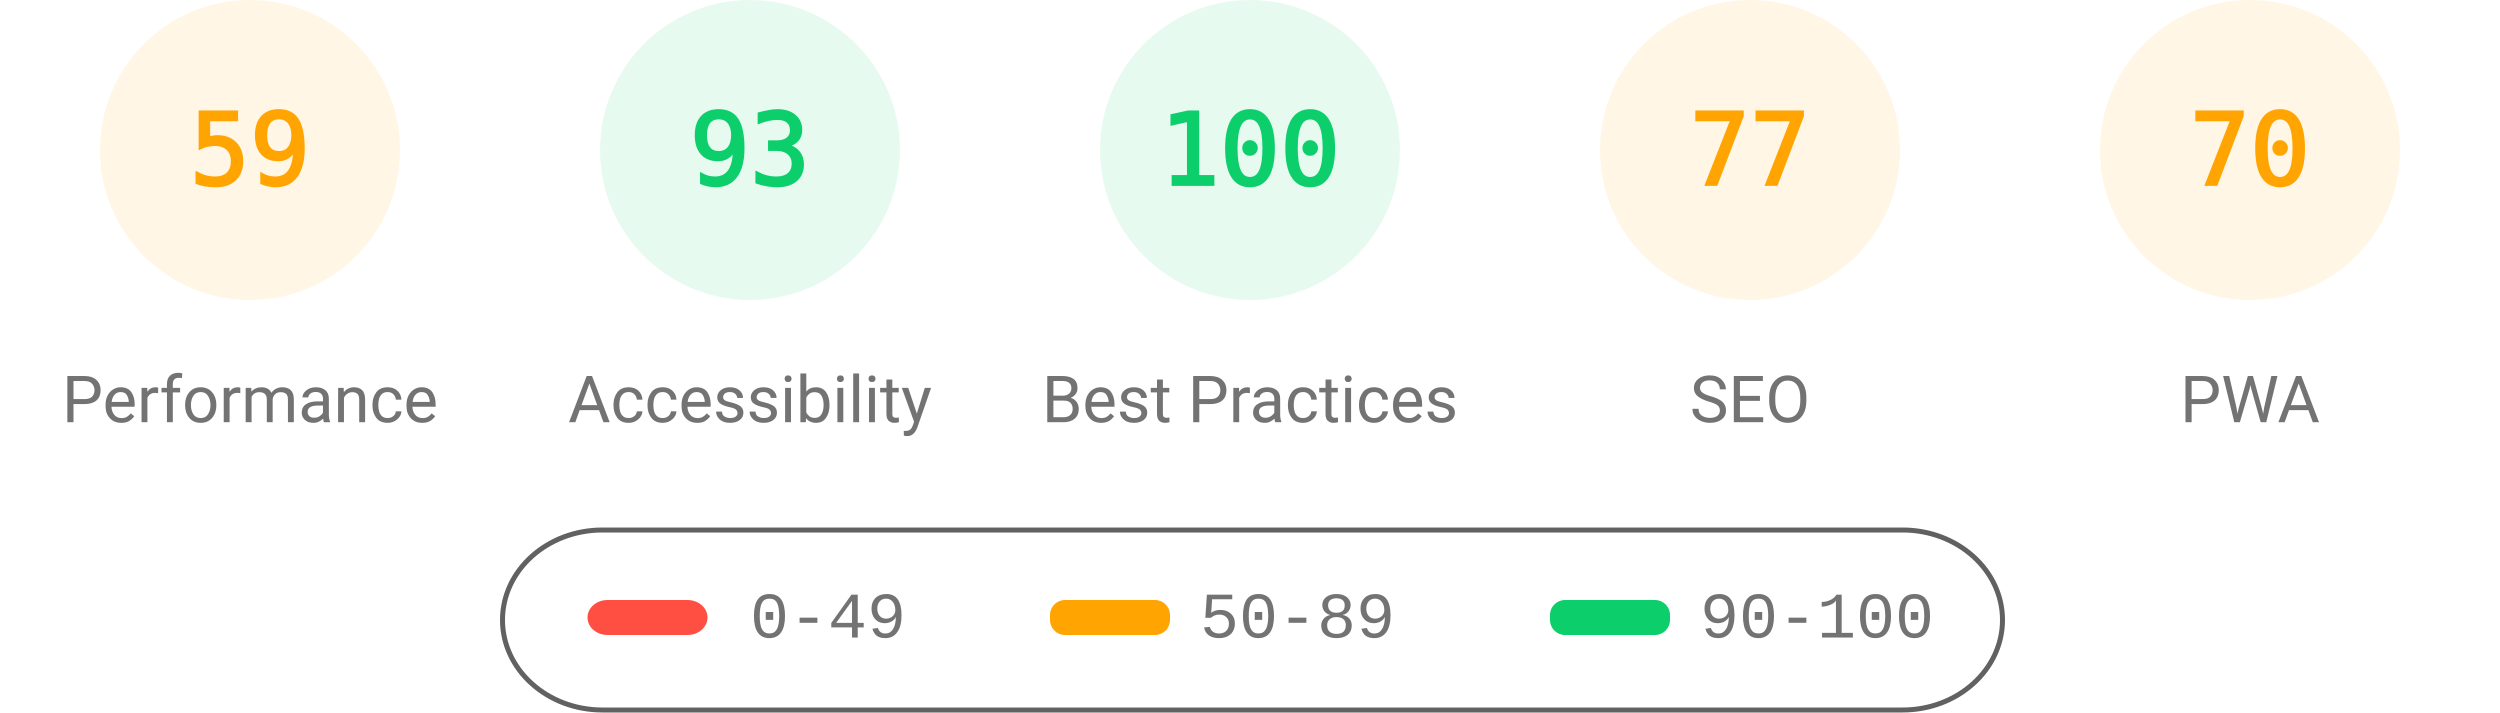
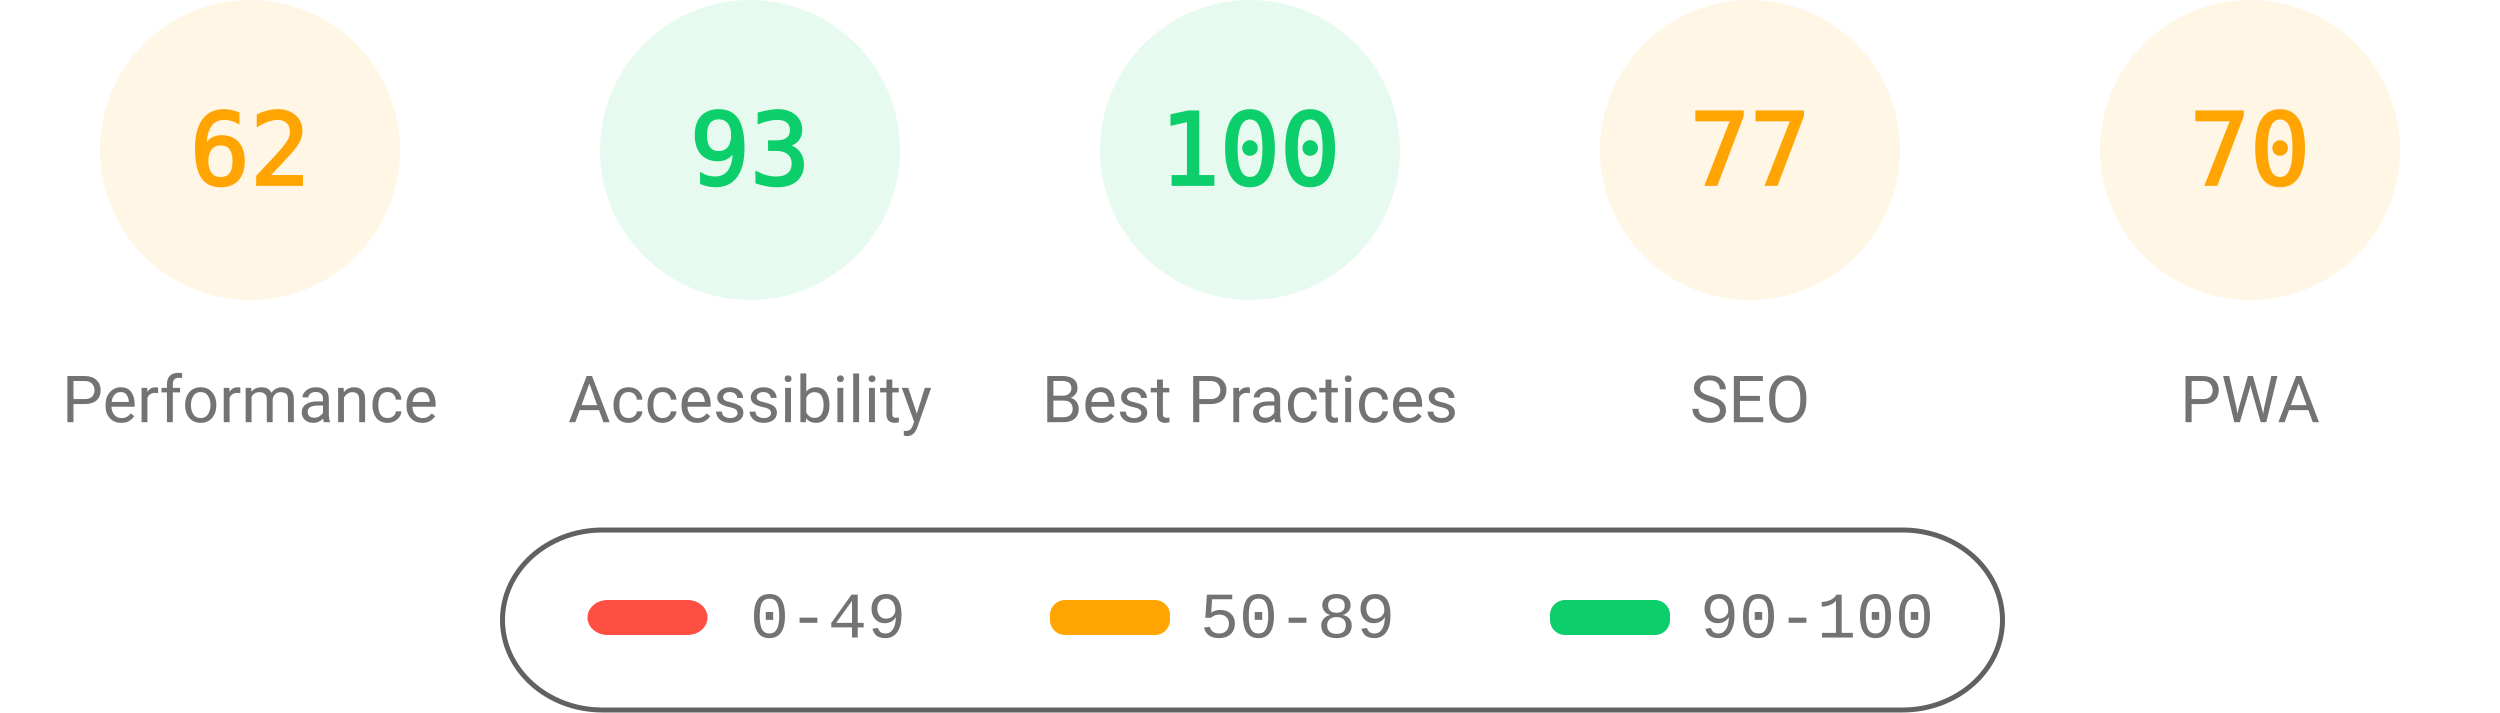
<svg xmlns="http://www.w3.org/2000/svg" fill="none" width="1000" height="285">
  <style>.gauge-base{opacity:.1}.gauge-arc{fill:none;animation-delay:250ms;stroke-linecap:round;transform:rotate(-90deg);transform-origin:100px 60px;animation:load-gauge 1s ease forwards}.guage-text{font-size:40px;font-family:monospace;text-align:center}.guage-red{color:#ff4e42;fill:#ff4e42;stroke:#ff4e42}.guage-orange{color:#ffa400;fill:#ffa400;stroke:#ffa400}.guage-green{color:#0cce6b;fill:#0cce6b;stroke:#0cce6b}.guage-undefined{color:#5c5c5c;fill:#5c5c5c;stroke:#5c5c5c}.guage-title{color:#737373;fill:#737373;stroke:none;font-size:26px;line-height:26px;font-family:Roboto,Halvetica,Arial,sans-serif}@keyframes load-gauge{from{stroke-dasharray:0 352.858}}</style>
  <svg class="guage-div guage-perf guage-orange" viewBox="0 0 200 200" width="200" height="200">
    <circle class="gauge-base" r="56" cx="100" cy="60" stroke-width="8" />
-     <circle class="gauge-arc guage-arc-1" r="56" cx="100" cy="60" stroke-width="8" style="stroke-dasharray:207.596,351.858" />
-     <text class="guage-text" x="100" y="60" alignment-baseline="central" dominant-baseline="central" text-anchor="middle">59</text>
+     <circle class="gauge-arc guage-arc-1" r="56" cx="100" cy="60" stroke-width="8" style="stroke-dasharray:218.152,351.858" />
+     <text class="guage-text" x="100" y="60" alignment-baseline="central" dominant-baseline="central" text-anchor="middle">62</text>
    <text class="guage-title" x="100" y="160" alignment-baseline="central" dominant-baseline="central" text-anchor="middle">Performance</text>
  </svg>
  <svg class="guage-div guage-acc guage-green" viewBox="0 0 200 200" width="200" height="200" x="200">
    <circle class="gauge-base" r="56" cx="100" cy="60" stroke-width="8" />
    <circle class="gauge-arc guage-arc-2" r="56" cx="100" cy="60" stroke-width="8" style="stroke-dasharray:327.228,351.858" />
    <text class="guage-text" x="100" y="60" alignment-baseline="central" dominant-baseline="central" text-anchor="middle">93</text>
    <text class="guage-title" x="100" y="160" alignment-baseline="central" dominant-baseline="central" text-anchor="middle">Accessibility</text>
  </svg>
  <svg class="guage-div guage-best guage-green" viewBox="0 0 200 200" width="200" height="200" x="400">
    <circle class="gauge-base" r="56" cx="100" cy="60" stroke-width="8" />
    <circle class="gauge-arc guage-arc-3" r="56" cx="100" cy="60" stroke-width="8" style="stroke-dasharray:351.858,351.858" />
    <text class="guage-text" x="100" y="60" alignment-baseline="central" dominant-baseline="central" text-anchor="middle">100</text>
    <text class="guage-title" x="100" y="160" alignment-baseline="central" dominant-baseline="central" text-anchor="middle">Best Practices</text>
  </svg>
  <svg class="guage-div guage-seo guage-orange" viewBox="0 0 200 200" width="200" height="200" x="600">
    <circle class="gauge-base" r="56" cx="100" cy="60" stroke-width="8" />
    <circle class="gauge-arc guage-arc-4" r="56" cx="100" cy="60" stroke-width="8" style="stroke-dasharray:270.931,351.858" />
    <text class="guage-text" x="100" y="60" alignment-baseline="central" dominant-baseline="central" text-anchor="middle">77</text>
    <text class="guage-title" x="100" y="160" alignment-baseline="central" dominant-baseline="central" text-anchor="middle">SEO</text>
  </svg>
  <svg class="guage-div guage-pwa guage-orange" viewBox="0 0 200 200" width="200" height="200" x="800">
    <circle class="gauge-base" r="56" cx="100" cy="60" stroke-width="8" />
    <circle class="gauge-arc guage-arc-4" r="56" cx="100" cy="60" stroke-width="8" style="stroke-dasharray:246.301,351.858" />
    <text class="guage-text" x="100" y="60" alignment-baseline="central" dominant-baseline="central" text-anchor="middle">70</text>
    <text class="guage-title" x="100" y="160" alignment-baseline="central" dominant-baseline="central" text-anchor="middle">PWA</text>
  </svg>
  <svg width="604" height="76" x="200" y="210">
    <path fill="none" id="canvas_background" d="M-1-1h604v80H-1z" />
    <rect fill-opacity="0" stroke="#616161" stroke-width="2" rx="40" id="svg_2" height="72" width="600" y="2" x="1" fill="#000" />
    <rect stroke="#000" rx="8" id="svg_3" height="14" width="48" y="30" x="35" stroke-opacity="null" stroke-width="0" fill="#ff4e42" />
    <rect stroke="#000" rx="6" id="svg_4" height="14" width="48" y="30" x="220" stroke-opacity="null" stroke-width="0" fill="#ffa400" />
    <rect stroke="#000" rx="6" id="svg_5" height="14" width="48" y="30" x="420" stroke-opacity="null" stroke-width="0" fill="#0cce6b" />
    <text xml:space="preserve" text-anchor="start" font-family="'Courier New', Courier, monospace" font-size="26" id="svg_6" y="45" x="100" stroke-opacity="null" stroke-width="0" stroke="#000" fill="#737373">0-49</text>
    <text xml:space="preserve" text-anchor="start" font-family="'Courier New', Courier, monospace" font-size="26" id="svg_7" y="45" x="280" stroke-opacity="null" stroke-width="0" stroke="#000" fill="#737373">50-89</text>
    <text xml:space="preserve" text-anchor="start" font-family="'Courier New', Courier, monospace" font-size="26" id="svg_8" y="45" x="480" stroke-opacity="null" stroke-width="0" stroke="#000" fill="#737373">90-100</text>
  </svg>
</svg>
